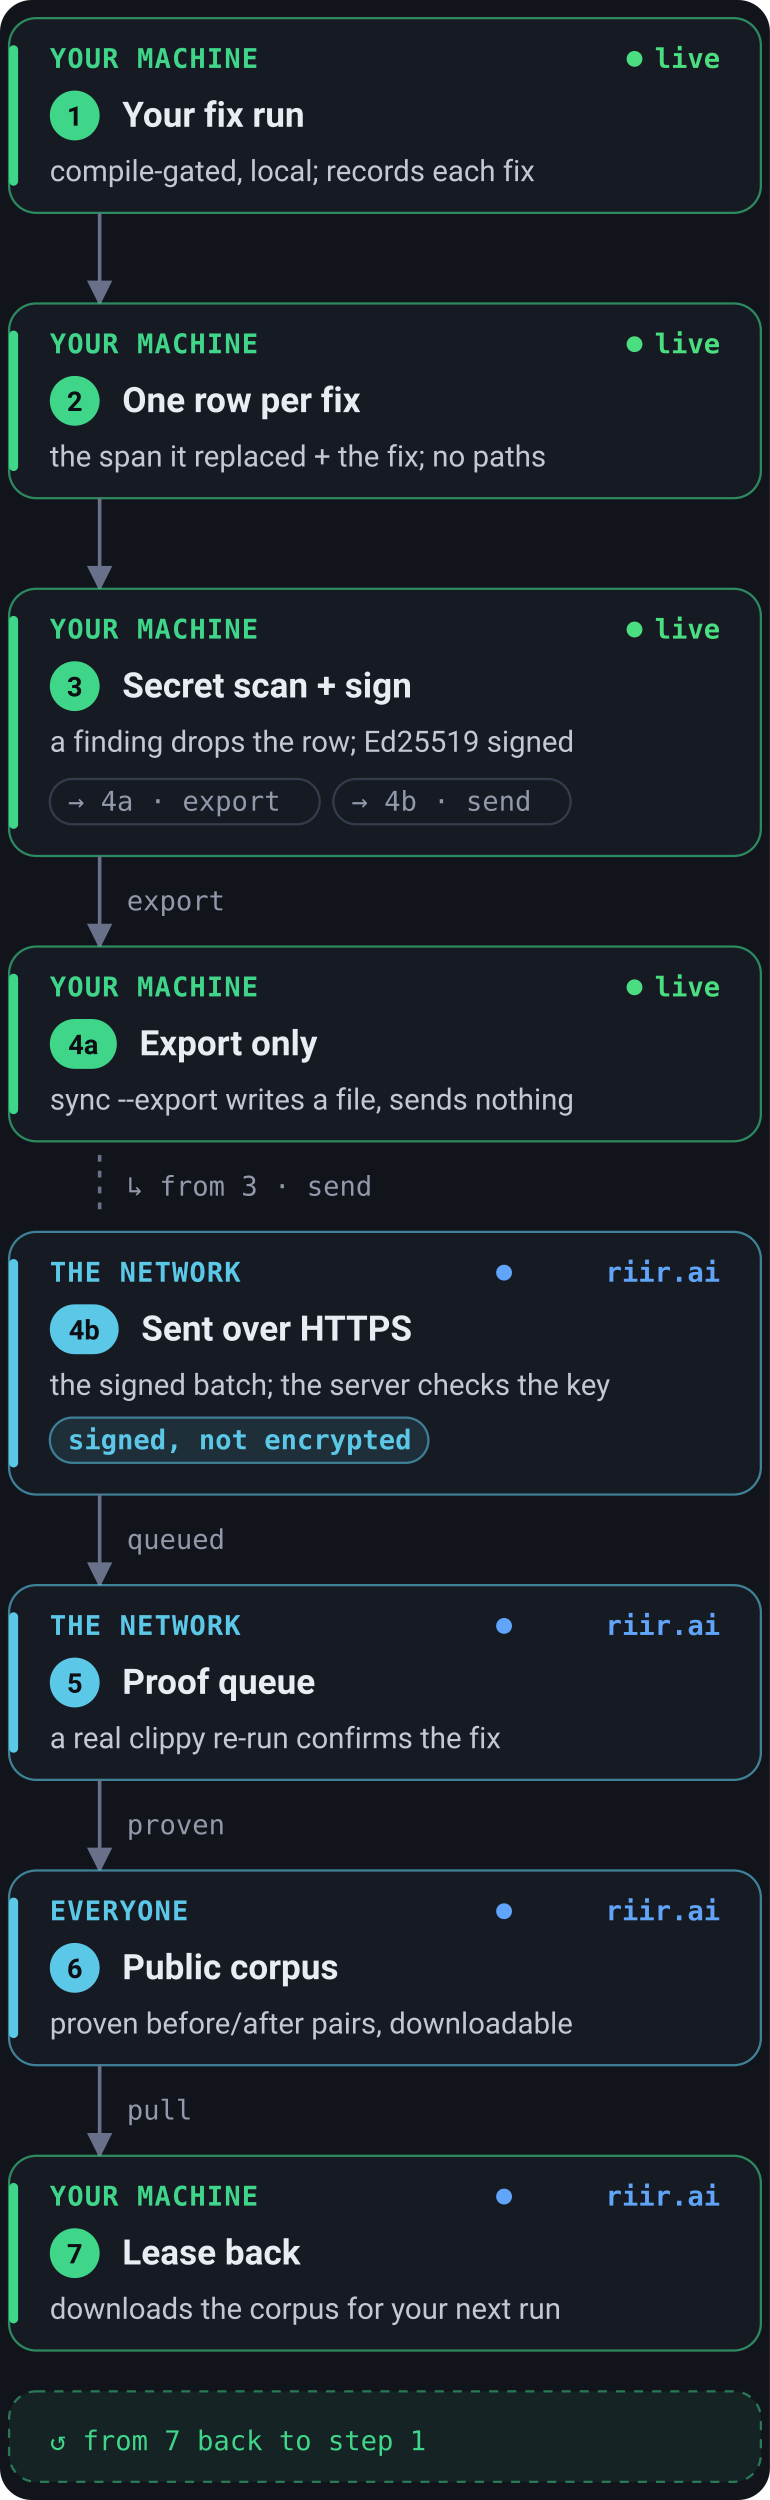
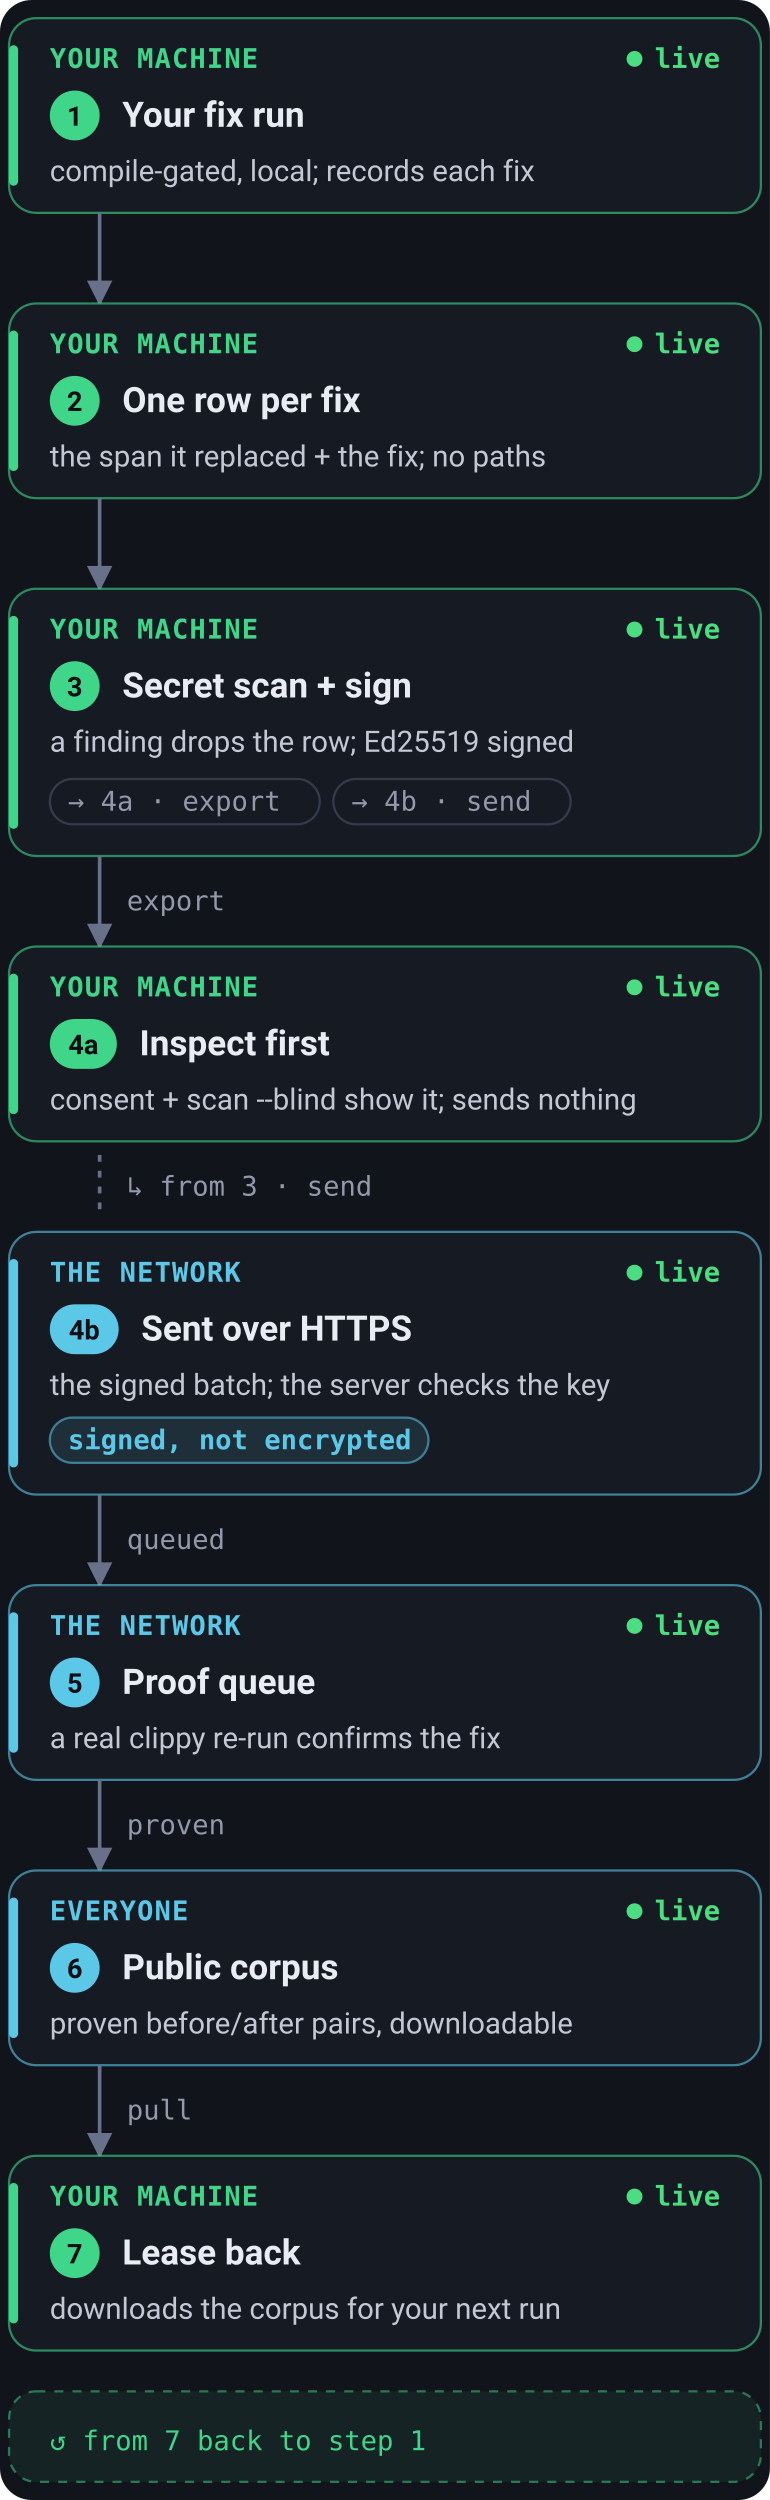
<svg xmlns="http://www.w3.org/2000/svg" id="mine-data-flow-m" data-gfflow="1" viewBox="0 0 340 1104" width="340" height="1104" role="img" aria-labelledby="mine-data-flow-m-t mine-data-flow-m-d">
  <style>#mine-data-flow-m .k{font:600 12px ui-monospace,SFMono-Regular,Menlo,Consolas,monospace;letter-spacing:.04em}#mine-data-flow-m .t{font:700 15.5px ui-sans-serif,system-ui,-apple-system,"Segoe UI",Roboto,"Helvetica Neue",Arial,sans-serif;fill:#e9ecf2}#mine-data-flow-m .d{font:400 13px ui-sans-serif,system-ui,-apple-system,"Segoe UI",Roboto,"Helvetica Neue",Arial,sans-serif;fill:#c3c8d4}#mine-data-flow-m .n{font:700 12px ui-sans-serif,system-ui,-apple-system,"Segoe UI",Roboto,"Helvetica Neue",Arial,sans-serif;fill:#0d0f14}#mine-data-flow-m .s{font:600 12px ui-monospace,SFMono-Regular,Menlo,Consolas,monospace}#mine-data-flow-m .el{font:500 12px ui-monospace,SFMono-Regular,Menlo,Consolas,monospace;fill:#9299ab}#mine-data-flow-m .e{fill:none;stroke-width:1.6}</style>
  <defs>
    <marker id="mine-data-flow-m-a0" viewBox="0 0 10 10" refX="9" refY="5" markerWidth="7" markerHeight="7" orient="auto-start-reverse">
      <path d="M0,0 L10,5 L0,10 z" fill="#69718a" />
    </marker>
  </defs>
  <rect width="340" height="1104" rx="14" fill="#11141b" />
  <g data-step="run" data-n="1">
    <rect class="gf-cb" x="4" y="8" width="332" height="86" rx="12" fill="#161a23" stroke="#3fd68a" stroke-opacity=".6" />
    <rect x="4" y="20" width="4" height="62" rx="2" fill="#3fd68a" />
    <text x="22" y="30" class="k" fill="#3fd68a">YOUR MACHINE</text>
    <circle cx="280.2" cy="26" r="3.5" fill="#4ade80" />
    <text x="318" y="30" text-anchor="end" class="s" fill="#4ade80">live</text>
    <circle cx="33" cy="51" r="11" fill="#3fd68a" />
    <text x="33" y="55.5" text-anchor="middle" class="n">1</text>
    <text x="54" y="56" class="t">Your fix run</text>
    <text x="22" y="80" class="d">compile-gated, local; records each fix</text>
  </g>
  <g data-edge="run-&gt;rows">
    <path class="e" d="M44,94 V134" stroke="#69718a" marker-end="url(#mine-data-flow-m-a0)" />
  </g>
  <g data-step="rows" data-n="2">
    <rect class="gf-cb" x="4" y="134" width="332" height="86" rx="12" fill="#161a23" stroke="#3fd68a" stroke-opacity=".6" />
    <rect x="4" y="146" width="4" height="62" rx="2" fill="#3fd68a" />
    <text x="22" y="156" class="k" fill="#3fd68a">YOUR MACHINE</text>
    <circle cx="280.2" cy="152" r="3.5" fill="#4ade80" />
    <text x="318" y="156" text-anchor="end" class="s" fill="#4ade80">live</text>
    <circle cx="33" cy="177" r="11" fill="#3fd68a" />
    <text x="33" y="181.5" text-anchor="middle" class="n">2</text>
    <text x="54" y="182" class="t">One row per fix</text>
    <text x="22" y="206" class="d">the span it replaced + the fix; no paths</text>
  </g>
  <g data-edge="rows-&gt;scan">
    <path class="e" d="M44,220 V260" stroke="#69718a" marker-end="url(#mine-data-flow-m-a0)" />
  </g>
  <g data-step="scan" data-n="3">
    <rect class="gf-cb" x="4" y="260" width="332" height="118" rx="12" fill="#161a23" stroke="#3fd68a" stroke-opacity=".6" />
    <rect x="4" y="272" width="4" height="94" rx="2" fill="#3fd68a" />
    <text x="22" y="282" class="k" fill="#3fd68a">YOUR MACHINE</text>
    <circle cx="280.2" cy="278" r="3.5" fill="#4ade80" />
    <text x="318" y="282" text-anchor="end" class="s" fill="#4ade80">live</text>
    <circle cx="33" cy="303" r="11" fill="#3fd68a" />
    <text x="33" y="307.5" text-anchor="middle" class="n">3</text>
    <text x="54" y="308" class="t">Secret scan + sign</text>
    <text x="22" y="332" class="d">a finding drops the row; Ed25519 signed</text>
    <rect x="22" y="344" width="119.2" height="20" rx="10" fill="none" stroke="#343b4b" />
    <text x="30" y="358" class="el">→ 4a · export</text>
    <rect x="147.2" y="344" width="104.8" height="20" rx="10" fill="none" stroke="#343b4b" />
    <text x="155.2" y="358" class="el">→ 4b · send</text>
  </g>
  <g data-edge="scan-&gt;export">
    <path class="e" d="M44,378 V418" stroke="#69718a" marker-end="url(#mine-data-flow-m-a0)" />
    <text class="el" x="56" y="402">export</text>
  </g>
  <g data-step="export" data-n="4a">
    <rect class="gf-cb" x="4" y="418" width="332" height="86" rx="12" fill="#161a23" stroke="#3fd68a" stroke-opacity=".6" />
    <rect x="4" y="430" width="4" height="62" rx="2" fill="#3fd68a" />
    <text x="22" y="440" class="k" fill="#3fd68a">YOUR MACHINE</text>
    <circle cx="280.2" cy="436" r="3.5" fill="#4ade80" />
    <text x="318" y="440" text-anchor="end" class="s" fill="#4ade80">live</text>
    <rect x="22" y="450" width="29.6" height="22" rx="11" fill="#3fd68a" />
    <text x="36.8" y="465.5" text-anchor="middle" class="n">4a</text>
-     <text x="61.6" y="466" class="t">Export only</text>
-     <text x="22" y="490" class="d">sync --export writes a file, sends nothing</text>
+     <text x="61.6" y="466" class="t">Inspect first</text>
+     <text x="22" y="490" class="d">consent + scan --blind show it; sends nothing</text>
  </g>
  <g data-edge="scan-&gt;post">
    <path class="e" d="M44,510 V538" stroke="#69718a" stroke-dasharray="3 4" />
    <text class="el" x="56" y="528">↳ from 3 · send</text>
  </g>
  <g data-step="post" data-n="4b">
    <rect class="gf-cb" x="4" y="544" width="332" height="116" rx="12" fill="#161a23" stroke="#5cc8e8" stroke-opacity=".6" />
    <rect x="4" y="556" width="4" height="92" rx="2" fill="#5cc8e8" />
    <text x="22" y="566" class="k" fill="#5cc8e8">THE NETWORK</text>
-     <circle cx="222.6" cy="562" r="3.5" fill="#60a5fa" />
-     <text x="318" y="566" text-anchor="end" class="s" fill="#60a5fa">riir.ai</text>
+     <circle cx="280.2" cy="562" r="3.5" fill="#4ade80" />
+     <text x="318" y="566" text-anchor="end" class="s" fill="#4ade80">live</text>
    <rect x="22" y="576" width="30.4" height="22" rx="11" fill="#5cc8e8" />
    <text x="37.2" y="591.5" text-anchor="middle" class="n">4b</text>
    <text x="62.4" y="592" class="t">Sent over HTTPS</text>
    <text x="22" y="616" class="d">the signed batch; the server checks the key</text>
    <rect x="22" y="626" width="167.2" height="20" rx="10" fill="#5cc8e8" fill-opacity=".12" stroke="#5cc8e8" stroke-opacity=".55" />
    <text x="30" y="640" class="s" fill="#5cc8e8">signed, not encrypted</text>
  </g>
  <g data-edge="post-&gt;proof">
    <path class="e" d="M44,660 V700" stroke="#69718a" marker-end="url(#mine-data-flow-m-a0)" />
    <text class="el" x="56" y="684">queued</text>
  </g>
  <g data-step="proof" data-n="5">
    <rect class="gf-cb" x="4" y="700" width="332" height="86" rx="12" fill="#161a23" stroke="#5cc8e8" stroke-opacity=".6" />
    <rect x="4" y="712" width="4" height="62" rx="2" fill="#5cc8e8" />
    <text x="22" y="722" class="k" fill="#5cc8e8">THE NETWORK</text>
-     <circle cx="222.6" cy="718" r="3.5" fill="#60a5fa" />
-     <text x="318" y="722" text-anchor="end" class="s" fill="#60a5fa">riir.ai</text>
+     <circle cx="280.2" cy="718" r="3.5" fill="#4ade80" />
+     <text x="318" y="722" text-anchor="end" class="s" fill="#4ade80">live</text>
    <circle cx="33" cy="743" r="11" fill="#5cc8e8" />
    <text x="33" y="747.5" text-anchor="middle" class="n">5</text>
    <text x="54" y="748" class="t">Proof queue</text>
    <text x="22" y="772" class="d">a real clippy re-run confirms the fix</text>
  </g>
  <g data-edge="proof-&gt;pub">
    <path class="e" d="M44,786 V826" stroke="#69718a" marker-end="url(#mine-data-flow-m-a0)" />
    <text class="el" x="56" y="810">proven</text>
  </g>
  <g data-step="pub" data-n="6">
    <rect class="gf-cb" x="4" y="826" width="332" height="86" rx="12" fill="#161a23" stroke="#5cc8e8" stroke-opacity=".6" />
    <rect x="4" y="838" width="4" height="62" rx="2" fill="#5cc8e8" />
    <text x="22" y="848" class="k" fill="#5cc8e8">EVERYONE</text>
-     <circle cx="222.6" cy="844" r="3.5" fill="#60a5fa" />
-     <text x="318" y="848" text-anchor="end" class="s" fill="#60a5fa">riir.ai</text>
+     <circle cx="280.2" cy="844" r="3.5" fill="#4ade80" />
+     <text x="318" y="848" text-anchor="end" class="s" fill="#4ade80">live</text>
    <circle cx="33" cy="869" r="11" fill="#5cc8e8" />
    <text x="33" y="873.5" text-anchor="middle" class="n">6</text>
    <text x="54" y="874" class="t">Public corpus</text>
    <text x="22" y="898" class="d">proven before/after pairs, downloadable</text>
  </g>
  <g data-edge="pub-&gt;lease">
    <path class="e" d="M44,912 V952" stroke="#69718a" marker-end="url(#mine-data-flow-m-a0)" />
    <text class="el" x="56" y="936">pull</text>
  </g>
  <g data-step="lease" data-n="7">
    <rect class="gf-cb" x="4" y="952" width="332" height="86" rx="12" fill="#161a23" stroke="#3fd68a" stroke-opacity=".6" />
    <rect x="4" y="964" width="4" height="62" rx="2" fill="#3fd68a" />
    <text x="22" y="974" class="k" fill="#3fd68a">YOUR MACHINE</text>
-     <circle cx="222.6" cy="970" r="3.5" fill="#60a5fa" />
-     <text x="318" y="974" text-anchor="end" class="s" fill="#60a5fa">riir.ai</text>
+     <circle cx="280.2" cy="970" r="3.5" fill="#4ade80" />
+     <text x="318" y="974" text-anchor="end" class="s" fill="#4ade80">live</text>
    <circle cx="33" cy="995" r="11" fill="#3fd68a" />
    <text x="33" y="999.5" text-anchor="middle" class="n">7</text>
    <text x="54" y="1000" class="t">Lease back</text>
    <text x="22" y="1024" class="d">downloads the corpus for your next run</text>
  </g>
  <g data-edge="lease-&gt;run">
    <rect x="4" y="1056" width="332" height="40" rx="12" fill="#3fd68a" fill-opacity=".08" stroke="#3fd68a" stroke-opacity=".5" stroke-dasharray="4 4" />
    <text x="22" y="1082" class="el" style="fill:#3fd68a">↺ from 7 back to step 1</text>
  </g>
</svg>
